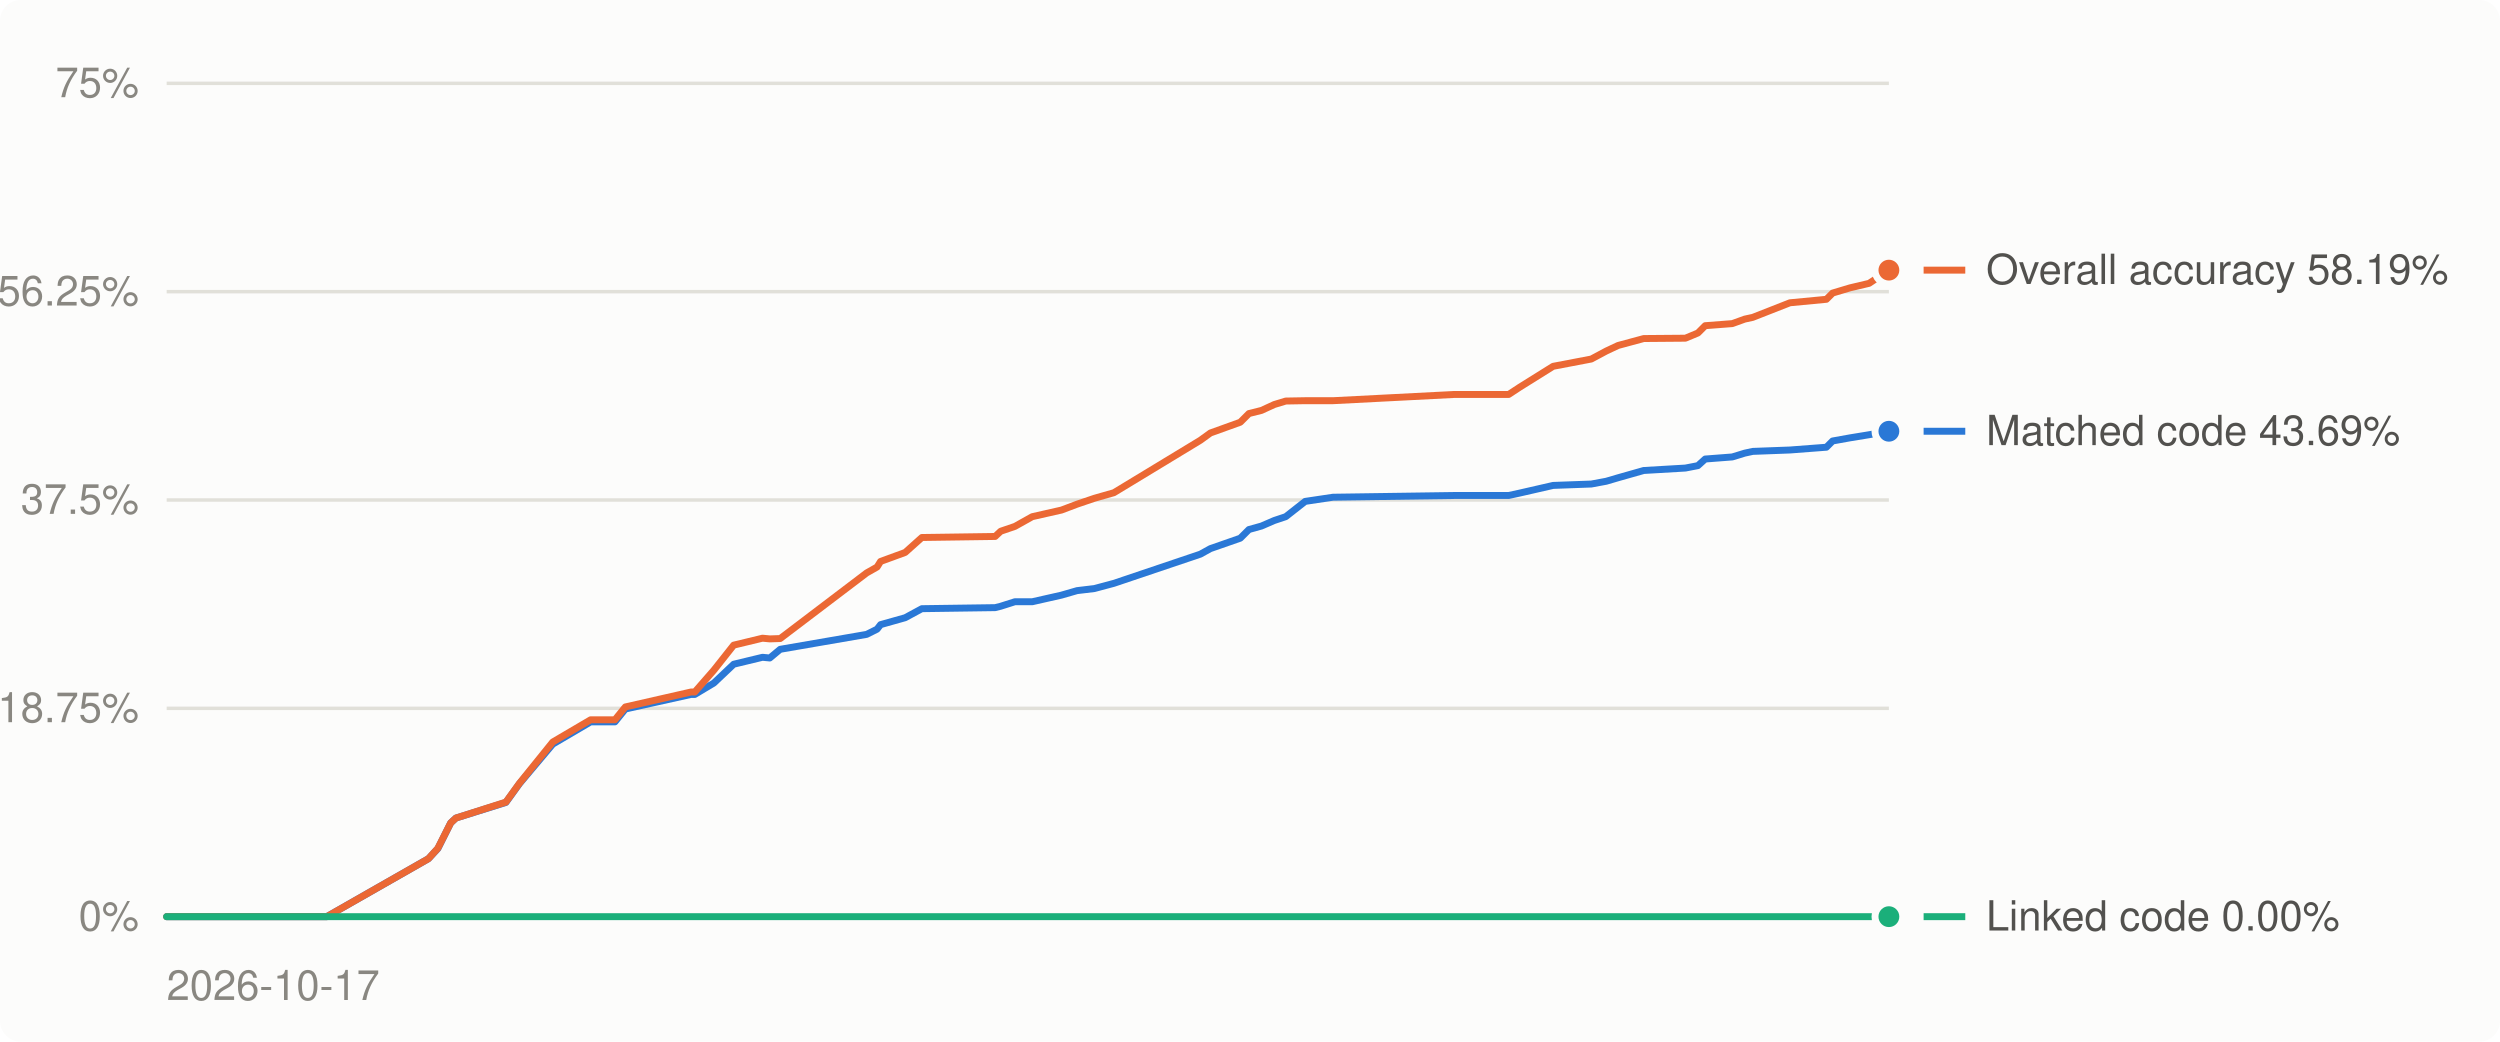
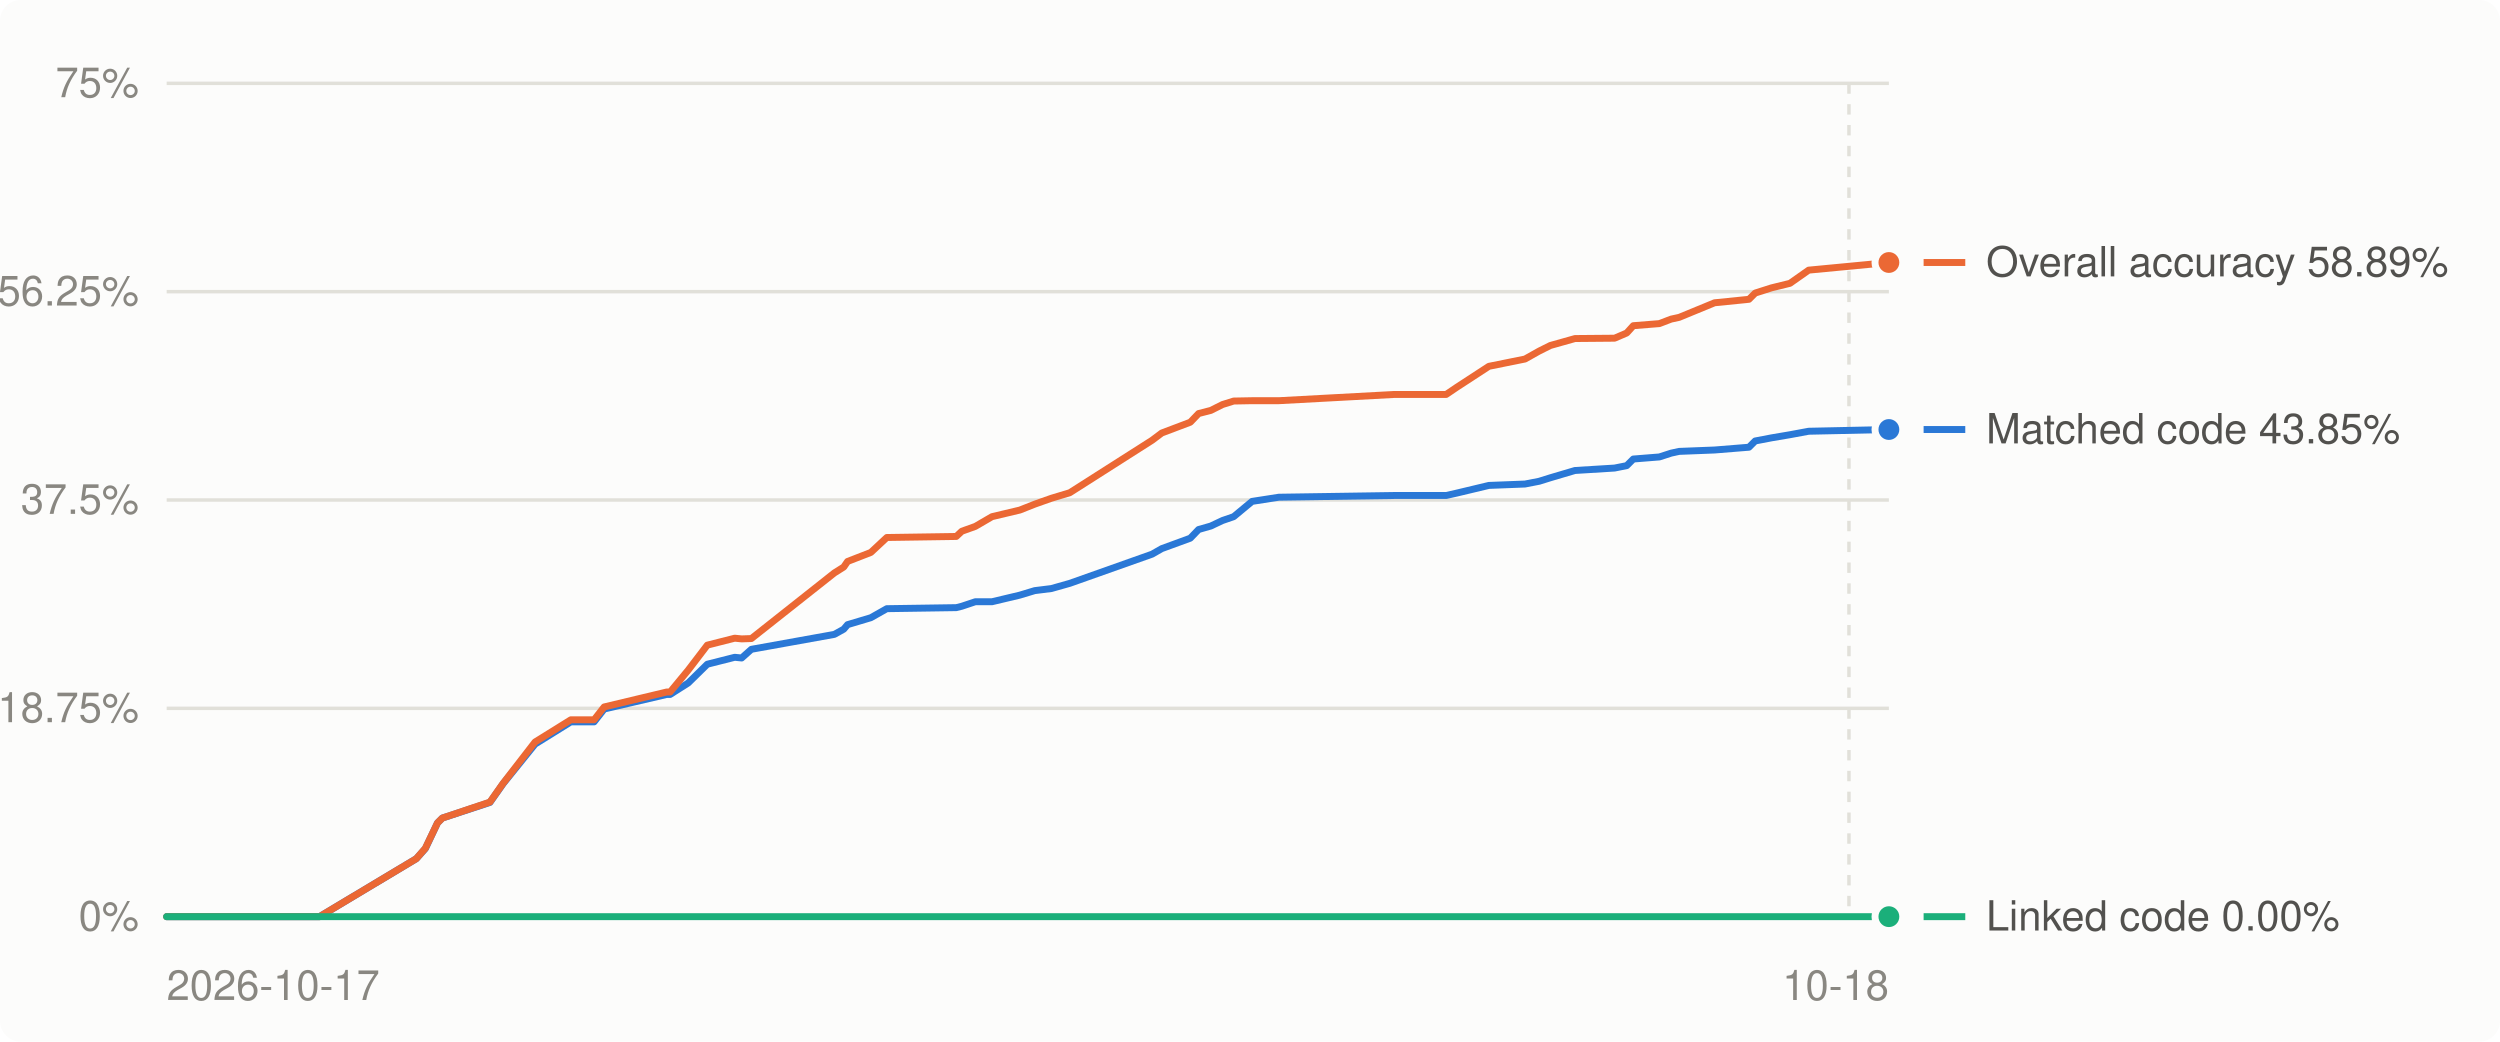
<svg xmlns="http://www.w3.org/2000/svg" viewBox="0 0 720 300" width="720" height="300" role="img" aria-label="Decompilation progress over time">
  <style>
.bg{fill:#fcfcfb}.grid{stroke:#e1e0d9}.muted{fill:#898781}.lbl{fill:#52514e}.ln0{stroke:#2a78d6}.dot0{fill:#2a78d6;stroke:#fcfcfb}.ln1{stroke:#eb6834}.dot1{fill:#eb6834;stroke:#fcfcfb}.ln2{stroke:#1baf7a}.dot2{fill:#1baf7a;stroke:#fcfcfb}
@media (prefers-color-scheme: dark){.bg{fill:#1a1a19}.grid{stroke:#2c2c2a}.muted{fill:#898781}.lbl{fill:#c3c2b7}.ln0{stroke:#3987e5}.dot0{fill:#3987e5;stroke:#1a1a19}.ln1{stroke:#d95926}.dot1{fill:#d95926;stroke:#1a1a19}.ln2{stroke:#199e70}.dot2{fill:#199e70;stroke:#1a1a19}}
text{font:12px -apple-system,BlinkMacSystemFont,'Segoe UI',Helvetica,Arial,sans-serif}
</style>
  <rect class="bg" width="720" height="300" rx="6" />
  <line x1="48" x2="544" y1="264.0" y2="264.0" class="grid" stroke-width="1" />
  <text x="40" y="268.0" class="muted" text-anchor="end">0%</text>
  <line x1="48" x2="544" y1="204.0" y2="204.0" class="grid" stroke-width="1" />
  <text x="40" y="208.0" class="muted" text-anchor="end">18.75%</text>
  <line x1="48" x2="544" y1="144.0" y2="144.0" class="grid" stroke-width="1" />
  <text x="40" y="148.0" class="muted" text-anchor="end">37.5%</text>
  <line x1="48" x2="544" y1="84.0" y2="84.0" class="grid" stroke-width="1" />
  <text x="40" y="88.0" class="muted" text-anchor="end">56.25%</text>
  <line x1="48" x2="544" y1="24.0" y2="24.0" class="grid" stroke-width="1" />
  <text x="40" y="28.0" class="muted" text-anchor="end">75%</text>
+   <line x1="532.5" x2="532.5" y1="24" y2="264" class="grid" stroke-width="1" stroke-dasharray="3 3" />
  <text class="muted" x="48.0" y="288" text-anchor="start">2026-10-17</text>
-   <polyline points="48.0,264.0 94.1,264.0 123.4,247.3 126.1,244.4 129.8,237.0 131.3,235.6 145.7,231.1 149.6,225.7 159.2,214.3 170.1,207.9 177.1,207.9 180.1,204.2 199.0,200.0 200.1,200.0 205.6,196.7 211.3,191.3 219.6,189.3 221.7,189.5 224.7,187.0 249.6,182.7 252.6,181.2 253.6,179.9 260.7,177.9 265.5,175.3 286.6,175.0 288.2,174.6 292.3,173.3 297.3,173.3 305.7,171.4 310.2,170.1 315.2,169.5 320.8,168.0 345.7,159.6 348.6,158.0 357.2,155.0 359.7,152.5 363.3,151.5 367.0,149.9 370.3,148.8 375.9,144.4 383.9,143.2 418.9,142.7 434.5,142.7 437.7,142.0 447.3,139.8 458.3,139.4 462.6,138.6 466.0,137.6 473.4,135.5 485.4,134.8 489.0,134.1 491.1,132.2 498.9,131.6 502.5,130.5 504.8,130.0 515.5,129.6 526.0,128.8 527.8,127.0 532.8,126.1 538.3,125.2 544.0,124.2" fill="none" class="ln0" stroke-width="2" stroke-linejoin="round" stroke-linecap="round" />
-   <polyline points="48.0,264.0 94.1,264.0 123.4,247.3 126.1,244.3 129.8,237.0 131.3,235.6 145.7,231.0 149.6,225.6 159.2,213.7 170.1,207.3 177.1,207.3 180.1,203.6 199.0,199.3 200.1,199.3 205.6,193.0 211.3,185.8 219.6,183.8 221.7,184.0 224.7,183.9 249.6,165.0 252.6,163.3 253.6,161.7 260.7,159.1 265.5,154.8 286.6,154.5 288.2,153.0 292.3,151.6 297.3,148.8 305.7,146.9 310.2,145.2 315.2,143.5 320.8,141.9 345.7,126.8 348.6,124.7 357.2,121.6 359.7,119.1 363.3,118.2 367.0,116.5 370.3,115.5 375.9,115.4 383.9,115.4 418.9,113.6 434.5,113.6 437.7,111.5 447.3,105.5 458.3,103.4 462.6,101.1 466.0,99.5 473.4,97.5 485.4,97.4 489.0,95.9 491.1,93.8 498.9,93.2 502.5,91.9 504.8,91.4 515.5,87.2 526.0,86.2 527.8,84.4 532.8,82.9 538.3,81.6 544.0,77.8" fill="none" class="ln1" stroke-width="2" stroke-linejoin="round" stroke-linecap="round" />
-   <polyline points="48.0,264.0 94.1,264.0 123.4,264.0 126.1,264.0 129.8,264.0 131.3,264.0 145.7,264.0 149.6,264.0 159.2,264.0 170.1,264.0 177.1,264.0 180.1,264.0 199.0,264.0 200.1,264.0 205.6,264.0 211.3,264.0 219.6,264.0 221.7,264.0 224.7,264.0 249.6,264.0 252.6,264.0 253.6,264.0 260.7,264.0 265.5,264.0 286.6,264.0 288.2,264.0 292.3,264.0 297.3,264.0 305.7,264.0 310.2,264.0 315.2,264.0 320.8,264.0 345.7,264.0 348.6,264.0 357.2,264.0 359.7,264.0 363.3,264.0 367.0,264.0 370.3,264.0 375.9,264.0 383.9,264.0 418.9,264.0 434.5,264.0 437.7,264.0 447.3,264.0 458.3,264.0 462.6,264.0 466.0,264.0 473.4,264.0 485.4,264.0 489.0,264.0 491.1,264.0 498.9,264.0 502.5,264.0 504.8,264.0 515.5,264.0 526.0,264.0 527.8,264.0 532.8,264.0 538.3,264.0 544.0,264.0" fill="none" class="ln2" stroke-width="2" stroke-linejoin="round" stroke-linecap="round" />
-   <circle cx="544.0" cy="124.2" r="4" class="dot0" stroke-width="2" />
-   <circle cx="544.0" cy="77.8" r="4" class="dot1" stroke-width="2" />
+   <text class="muted" x="544.0" y="288" text-anchor="end">10-18</text>
+   <polyline points="48.0,264.0 92.0,264.0 119.9,247.3 122.5,244.4 126.0,237.0 127.4,235.6 141.1,231.1 144.9,225.7 154.1,214.3 164.4,207.9 171.1,207.9 174.0,204.2 192.0,200.0 193.0,200.0 198.2,196.7 203.7,191.3 211.6,189.3 213.6,189.5 216.4,187.0 240.3,182.7 243.0,181.2 244.1,179.9 250.8,177.9 255.4,175.3 275.4,175.0 277.0,174.6 280.9,173.3 285.7,173.3 293.7,171.4 298.0,170.1 302.8,169.5 308.1,168.0 331.8,159.6 334.6,158.0 342.8,155.0 345.2,152.5 348.7,151.5 352.1,149.9 355.3,148.8 360.6,144.4 368.3,143.2 401.6,142.7 416.5,142.7 419.6,142.0 428.8,139.8 439.2,139.4 443.3,138.6 446.5,137.6 453.6,135.5 465.0,134.8 468.5,134.1 470.4,132.2 477.9,131.6 481.3,130.5 483.6,130.0 493.8,129.6 503.7,128.8 505.5,127.0 510.2,126.1 515.5,125.2 520.9,124.2 544.0,123.7" fill="none" class="ln0" stroke-width="2" stroke-linejoin="round" stroke-linecap="round" />
+   <polyline points="48.0,264.0 92.0,264.0 119.9,247.3 122.5,244.3 126.0,237.0 127.4,235.6 141.1,231.0 144.9,225.6 154.1,213.7 164.4,207.3 171.1,207.3 174.0,203.6 192.0,199.3 193.0,199.3 198.2,193.0 203.7,185.8 211.6,183.8 213.6,184.0 216.4,183.9 240.3,165.0 243.0,163.3 244.1,161.7 250.8,159.1 255.4,154.8 275.4,154.5 277.0,153.0 280.9,151.6 285.7,148.8 293.7,146.9 298.0,145.2 302.8,143.5 308.1,141.9 331.8,126.8 334.6,124.7 342.8,121.6 345.2,119.1 348.7,118.2 352.1,116.5 355.3,115.5 360.6,115.4 368.3,115.4 401.6,113.6 416.5,113.6 419.6,111.5 428.8,105.5 439.2,103.4 443.3,101.1 446.5,99.5 453.6,97.5 465.0,97.4 468.5,95.9 470.4,93.8 477.9,93.2 481.3,91.9 483.6,91.4 493.8,87.2 503.7,86.2 505.5,84.4 510.2,82.9 515.5,81.6 520.9,77.8 544.0,75.6" fill="none" class="ln1" stroke-width="2" stroke-linejoin="round" stroke-linecap="round" />
+   <polyline points="48.0,264.0 92.0,264.0 119.9,264.0 122.5,264.0 126.0,264.0 127.4,264.0 141.1,264.0 144.9,264.0 154.1,264.0 164.4,264.0 171.1,264.0 174.0,264.0 192.0,264.0 193.0,264.0 198.2,264.0 203.7,264.0 211.6,264.0 213.6,264.0 216.4,264.0 240.3,264.0 243.0,264.0 244.1,264.0 250.8,264.0 255.4,264.0 275.4,264.0 277.0,264.0 280.9,264.0 285.7,264.0 293.7,264.0 298.0,264.0 302.8,264.0 308.1,264.0 331.8,264.0 334.6,264.0 342.8,264.0 345.2,264.0 348.7,264.0 352.1,264.0 355.3,264.0 360.6,264.0 368.3,264.0 401.6,264.0 416.5,264.0 419.6,264.0 428.8,264.0 439.2,264.0 443.3,264.0 446.5,264.0 453.6,264.0 465.0,264.0 468.5,264.0 470.4,264.0 477.9,264.0 481.3,264.0 483.6,264.0 493.8,264.0 503.7,264.0 505.5,264.0 510.2,264.0 515.5,264.0 520.9,264.0 544.0,264.0" fill="none" class="ln2" stroke-width="2" stroke-linejoin="round" stroke-linecap="round" />
+   <circle cx="544.0" cy="123.7" r="4" class="dot0" stroke-width="2" />
+   <circle cx="544.0" cy="75.6" r="4" class="dot1" stroke-width="2" />
  <circle cx="544.0" cy="264.0" r="4" class="dot2" stroke-width="2" />
  <line x1="554" x2="566" y1="264.0" y2="264.0" class="ln2" stroke-width="2" />
  <text class="lbl" x="572" y="268.0">Linked code 0.00%</text>
-   <line x1="554" x2="566" y1="124.2" y2="124.2" class="ln0" stroke-width="2" />
-   <text class="lbl" x="572" y="128.2">Matched code 43.69%</text>
-   <line x1="554" x2="566" y1="77.8" y2="77.8" class="ln1" stroke-width="2" />
-   <text class="lbl" x="572" y="81.8">Overall accuracy 58.19%</text>
+   <line x1="554" x2="566" y1="123.7" y2="123.7" class="ln0" stroke-width="2" />
+   <text class="lbl" x="572" y="127.7">Matched code 43.85%</text>
+   <line x1="554" x2="566" y1="75.6" y2="75.6" class="ln1" stroke-width="2" />
+   <text class="lbl" x="572" y="79.6">Overall accuracy 58.89%</text>
</svg>
